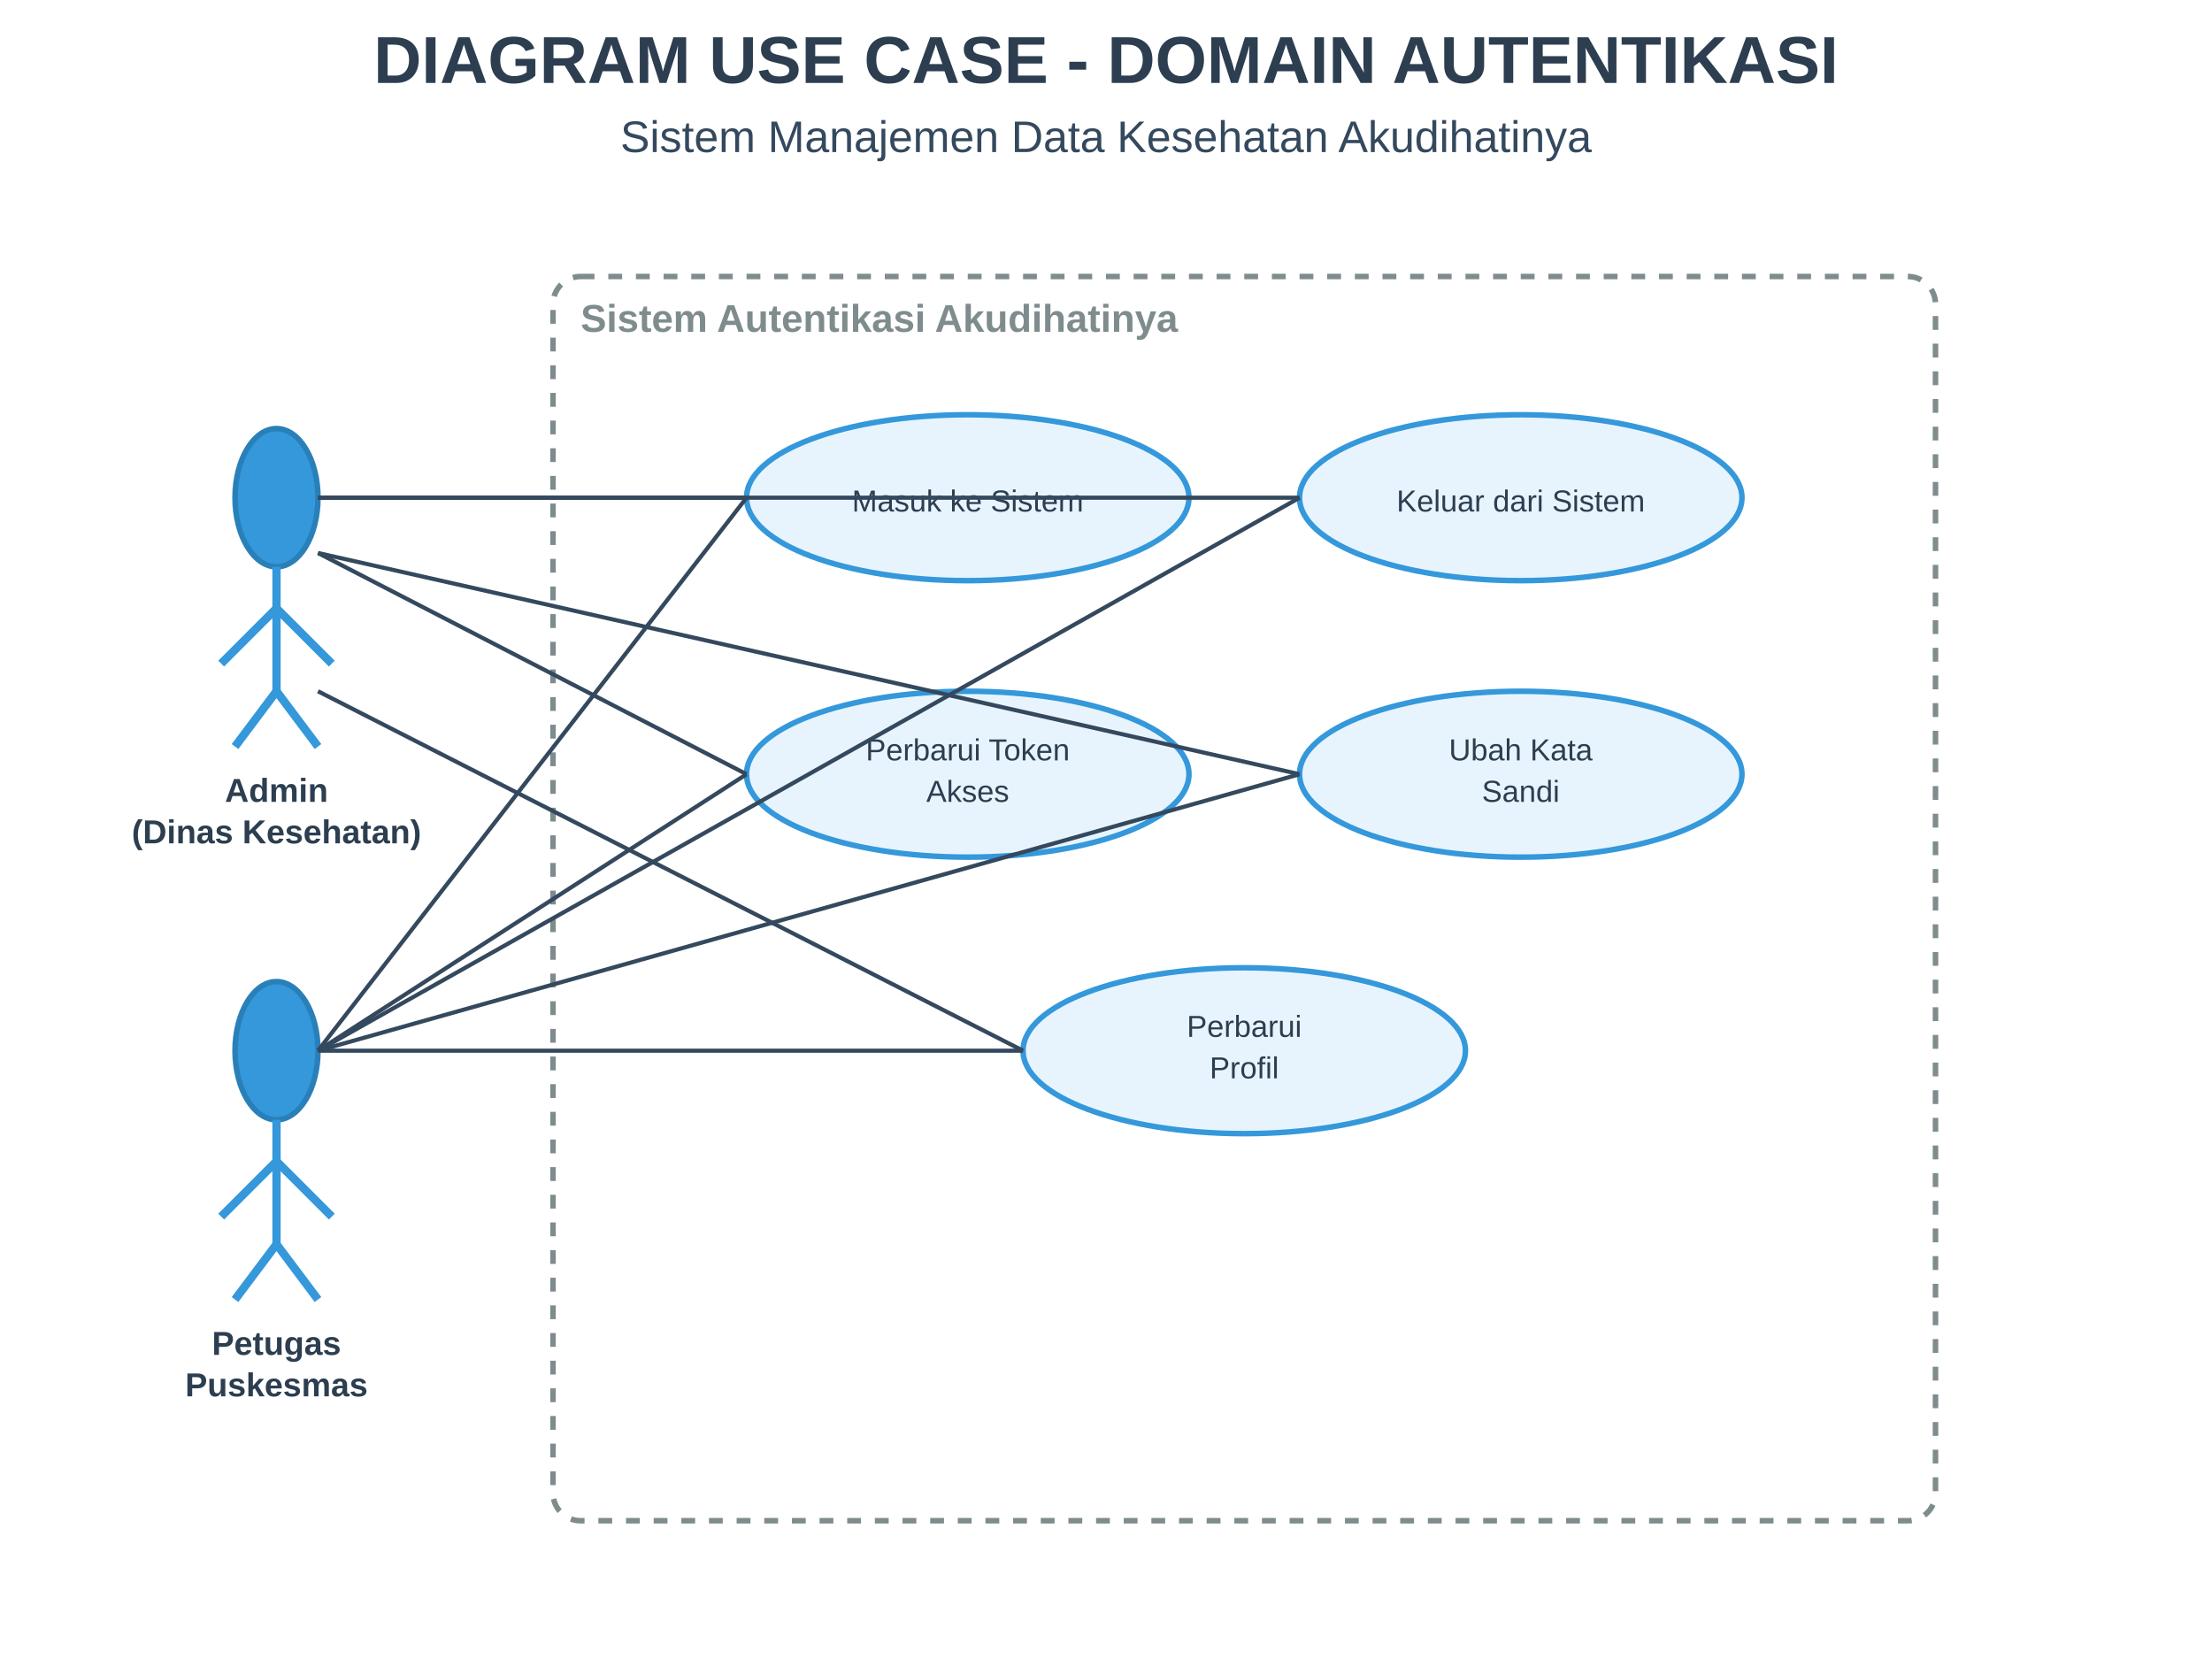
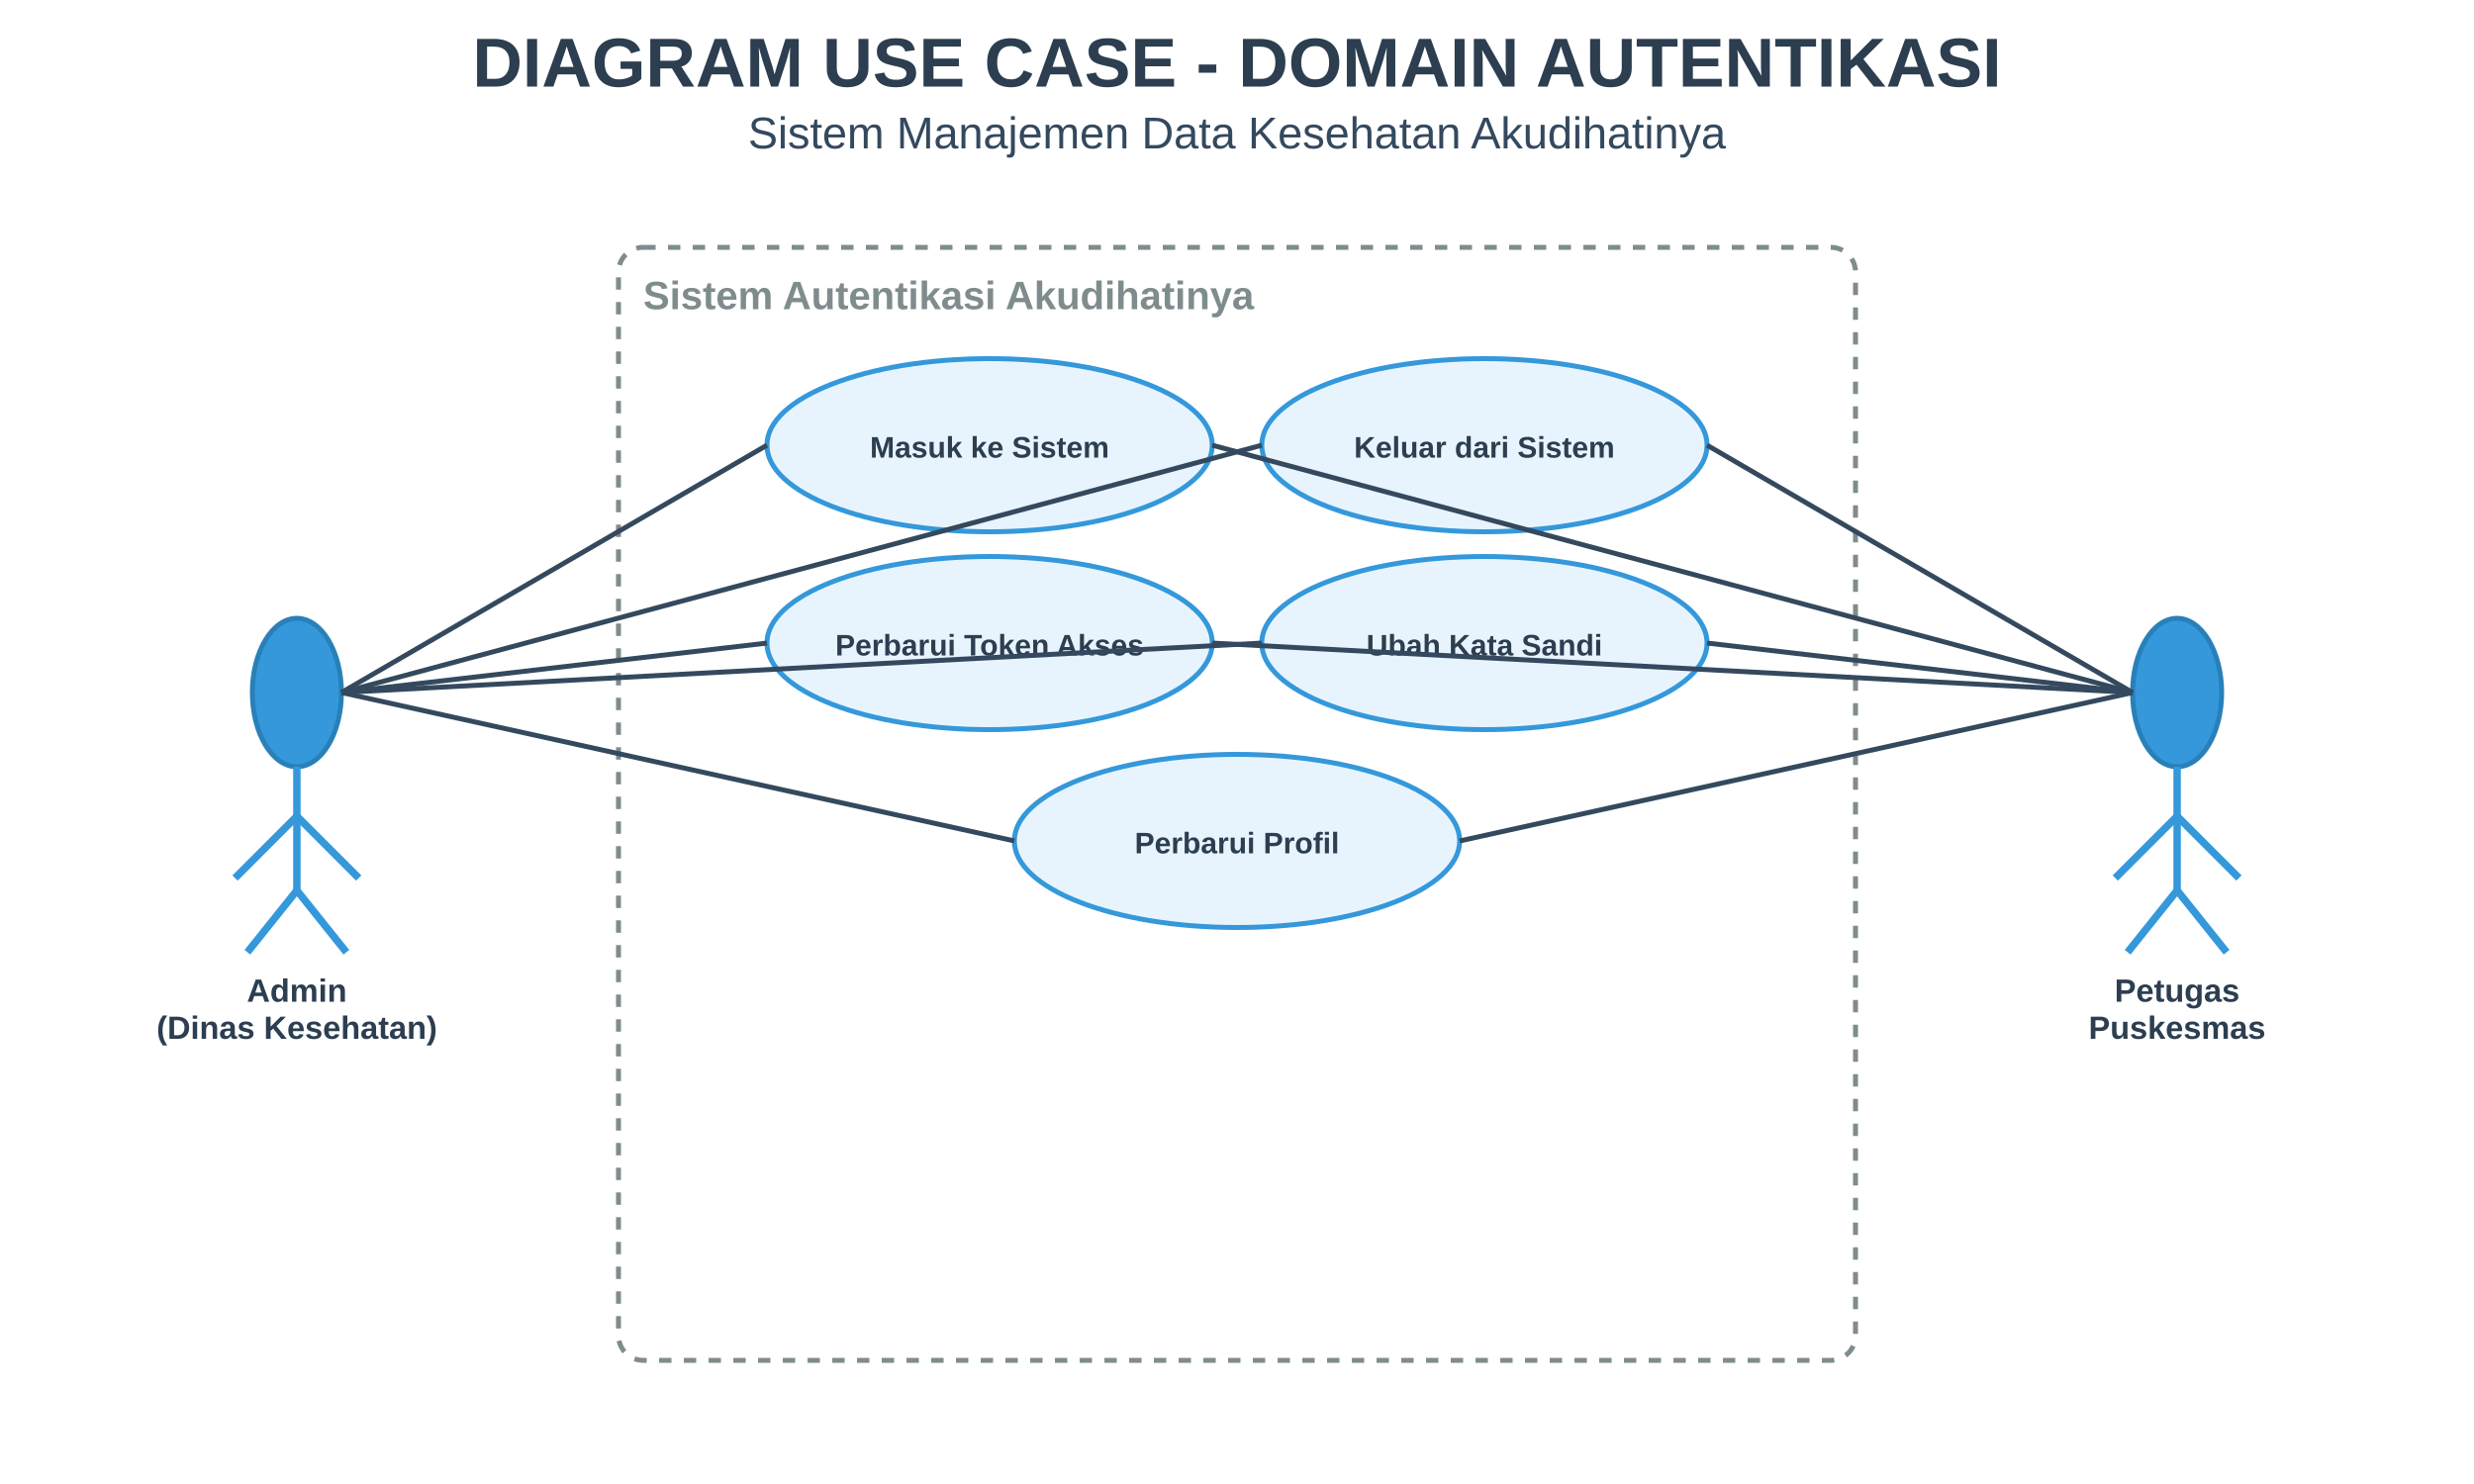
- <svg xmlns="http://www.w3.org/2000/svg" viewBox="0 0 800 600">
+ <svg xmlns="http://www.w3.org/2000/svg" viewBox="0 0 1000 600">
  <defs>
    <style>
-       .title { font-family: Arial, sans-serif; font-size: 24px; font-weight: bold; text-anchor: middle; fill: #2c3e50; }
-       .subtitle { font-family: Arial, sans-serif; font-size: 16px; text-anchor: middle; fill: #34495e; }
+       .title { font-family: Arial, sans-serif; font-size: 28px; font-weight: bold; text-anchor: middle; fill: #2c3e50; }
+       .subtitle { font-family: Arial, sans-serif; font-size: 18px; text-anchor: middle; fill: #34495e; }
      .actor { fill: #3498db; stroke: #2980b9; stroke-width: 2; }
-       .actor-text { font-family: Arial, sans-serif; font-size: 12px; text-anchor: middle; fill: #2c3e50; font-weight: bold; }
+       .actor-text { font-family: Arial, sans-serif; font-size: 13px; text-anchor: middle; fill: #2c3e50; font-weight: bold; }
      .usecase { fill: #e8f4fd; stroke: #3498db; stroke-width: 2; }
-       .usecase-text { font-family: Arial, sans-serif; font-size: 11px; text-anchor: middle; fill: #2c3e50; }
+       .usecase-text { font-family: Arial, sans-serif; font-size: 12px; text-anchor: middle; fill: #2c3e50; font-weight: bold; }
      .system-boundary { fill: none; stroke: #7f8c8d; stroke-width: 2; stroke-dasharray: 5,5; }
-       .system-label { font-family: Arial, sans-serif; font-size: 14px; font-weight: bold; fill: #7f8c8d; }
-       .connection { stroke: #34495e; stroke-width: 1.5; fill: none; }
+       .system-label { font-family: Arial, sans-serif; font-size: 16px; font-weight: bold; fill: #7f8c8d; }
+       .connection { stroke: #34495e; stroke-width: 2; fill: none; }
    </style>
  </defs>
-   <text x="400" y="30" class="title">DIAGRAM USE CASE - DOMAIN AUTENTIKASI</text>
-   <text x="400" y="55" class="subtitle">Sistem Manajemen Data Kesehatan Akudihatinya</text>
-   <rect x="200" y="100" width="500" height="450" class="system-boundary" rx="10" />
-   <text x="210" y="120" class="system-label">Sistem Autentikasi Akudihatinya</text>
+   <text x="500" y="35" class="title">DIAGRAM USE CASE - DOMAIN AUTENTIKASI</text>
+   <text x="500" y="60" class="subtitle">Sistem Manajemen Data Kesehatan Akudihatinya</text>
+   <rect x="250" y="100" width="500" height="450" class="system-boundary" rx="10" />
+   <text x="260" y="125" class="system-label">Sistem Autentikasi Akudihatinya</text>
  <g id="admin">
-     <ellipse cx="100" cy="180" rx="15" ry="25" class="actor" />
-     <line x1="100" y1="205" x2="100" y2="250" stroke="#3498db" stroke-width="3" />
-     <line x1="100" y1="220" x2="80" y2="240" stroke="#3498db" stroke-width="3" />
-     <line x1="100" y1="220" x2="120" y2="240" stroke="#3498db" stroke-width="3" />
-     <line x1="100" y1="250" x2="85" y2="270" stroke="#3498db" stroke-width="3" />
-     <line x1="100" y1="250" x2="115" y2="270" stroke="#3498db" stroke-width="3" />
-     <text x="100" y="290" class="actor-text">Admin</text>
-     <text x="100" y="305" class="actor-text">(Dinas Kesehatan)</text>
+     <ellipse cx="120" cy="280" rx="18" ry="30" class="actor" />
+     <line x1="120" y1="310" x2="120" y2="360" stroke="#3498db" stroke-width="3" />
+     <line x1="120" y1="330" x2="95" y2="355" stroke="#3498db" stroke-width="3" />
+     <line x1="120" y1="330" x2="145" y2="355" stroke="#3498db" stroke-width="3" />
+     <line x1="120" y1="360" x2="100" y2="385" stroke="#3498db" stroke-width="3" />
+     <line x1="120" y1="360" x2="140" y2="385" stroke="#3498db" stroke-width="3" />
+     <text x="120" y="405" class="actor-text">Admin</text>
+     <text x="120" y="420" class="actor-text">(Dinas Kesehatan)</text>
  </g>
  <g id="petugas">
-     <ellipse cx="100" cy="380" rx="15" ry="25" class="actor" />
-     <line x1="100" y1="405" x2="100" y2="450" stroke="#3498db" stroke-width="3" />
-     <line x1="100" y1="420" x2="80" y2="440" stroke="#3498db" stroke-width="3" />
-     <line x1="100" y1="420" x2="120" y2="440" stroke="#3498db" stroke-width="3" />
-     <line x1="100" y1="450" x2="85" y2="470" stroke="#3498db" stroke-width="3" />
-     <line x1="100" y1="450" x2="115" y2="470" stroke="#3498db" stroke-width="3" />
-     <text x="100" y="490" class="actor-text">Petugas</text>
-     <text x="100" y="505" class="actor-text">Puskesmas</text>
+     <ellipse cx="880" cy="280" rx="18" ry="30" class="actor" />
+     <line x1="880" y1="310" x2="880" y2="360" stroke="#3498db" stroke-width="3" />
+     <line x1="880" y1="330" x2="855" y2="355" stroke="#3498db" stroke-width="3" />
+     <line x1="880" y1="330" x2="905" y2="355" stroke="#3498db" stroke-width="3" />
+     <line x1="880" y1="360" x2="860" y2="385" stroke="#3498db" stroke-width="3" />
+     <line x1="880" y1="360" x2="900" y2="385" stroke="#3498db" stroke-width="3" />
+     <text x="880" y="405" class="actor-text">Petugas</text>
+     <text x="880" y="420" class="actor-text">Puskesmas</text>
  </g>
-   <ellipse cx="350" cy="180" rx="80" ry="30" class="usecase" />
-   <text x="350" y="185" class="usecase-text">Masuk ke Sistem</text>
-   <ellipse cx="550" cy="180" rx="80" ry="30" class="usecase" />
-   <text x="550" y="185" class="usecase-text">Keluar dari Sistem</text>
-   <ellipse cx="350" cy="280" rx="80" ry="30" class="usecase" />
-   <text x="350" y="275" class="usecase-text">Perbarui Token</text>
-   <text x="350" y="290" class="usecase-text">Akses</text>
-   <ellipse cx="550" cy="280" rx="80" ry="30" class="usecase" />
-   <text x="550" y="275" class="usecase-text">Ubah Kata</text>
-   <text x="550" y="290" class="usecase-text">Sandi</text>
-   <ellipse cx="450" cy="380" rx="80" ry="30" class="usecase" />
-   <text x="450" y="375" class="usecase-text">Perbarui</text>
-   <text x="450" y="390" class="usecase-text">Profil</text>
-   <line x1="115" y1="180" x2="270" y2="180" class="connection" />
-   <line x1="115" y1="180" x2="470" y2="180" class="connection" />
-   <line x1="115" y1="200" x2="270" y2="280" class="connection" />
-   <line x1="115" y1="200" x2="470" y2="280" class="connection" />
-   <line x1="115" y1="250" x2="370" y2="380" class="connection" />
-   <line x1="115" y1="380" x2="270" y2="180" class="connection" />
-   <line x1="115" y1="380" x2="470" y2="180" class="connection" />
-   <line x1="115" y1="380" x2="270" y2="280" class="connection" />
-   <line x1="115" y1="380" x2="470" y2="280" class="connection" />
-   <line x1="115" y1="380" x2="370" y2="380" class="connection" />
+   <ellipse cx="400" cy="180" rx="90" ry="35" class="usecase" />
+   <text x="400" y="185" class="usecase-text">Masuk ke Sistem</text>
+   <ellipse cx="600" cy="180" rx="90" ry="35" class="usecase" />
+   <text x="600" y="185" class="usecase-text">Keluar dari Sistem</text>
+   <ellipse cx="400" cy="260" rx="90" ry="35" class="usecase" />
+   <text x="400" y="265" class="usecase-text">Perbarui Token Akses</text>
+   <ellipse cx="600" cy="260" rx="90" ry="35" class="usecase" />
+   <text x="600" y="265" class="usecase-text">Ubah Kata Sandi</text>
+   <ellipse cx="500" cy="340" rx="90" ry="35" class="usecase" />
+   <text x="500" y="345" class="usecase-text">Perbarui Profil</text>
+   <line x1="138" y1="280" x2="310" y2="180" class="connection" />
+   <line x1="138" y1="280" x2="510" y2="180" class="connection" />
+   <line x1="138" y1="280" x2="310" y2="260" class="connection" />
+   <line x1="138" y1="280" x2="510" y2="260" class="connection" />
+   <line x1="138" y1="280" x2="410" y2="340" class="connection" />
+   <line x1="862" y1="280" x2="490" y2="180" class="connection" />
+   <line x1="862" y1="280" x2="690" y2="180" class="connection" />
+   <line x1="862" y1="280" x2="490" y2="260" class="connection" />
+   <line x1="862" y1="280" x2="690" y2="260" class="connection" />
+   <line x1="862" y1="280" x2="590" y2="340" class="connection" />
</svg>
